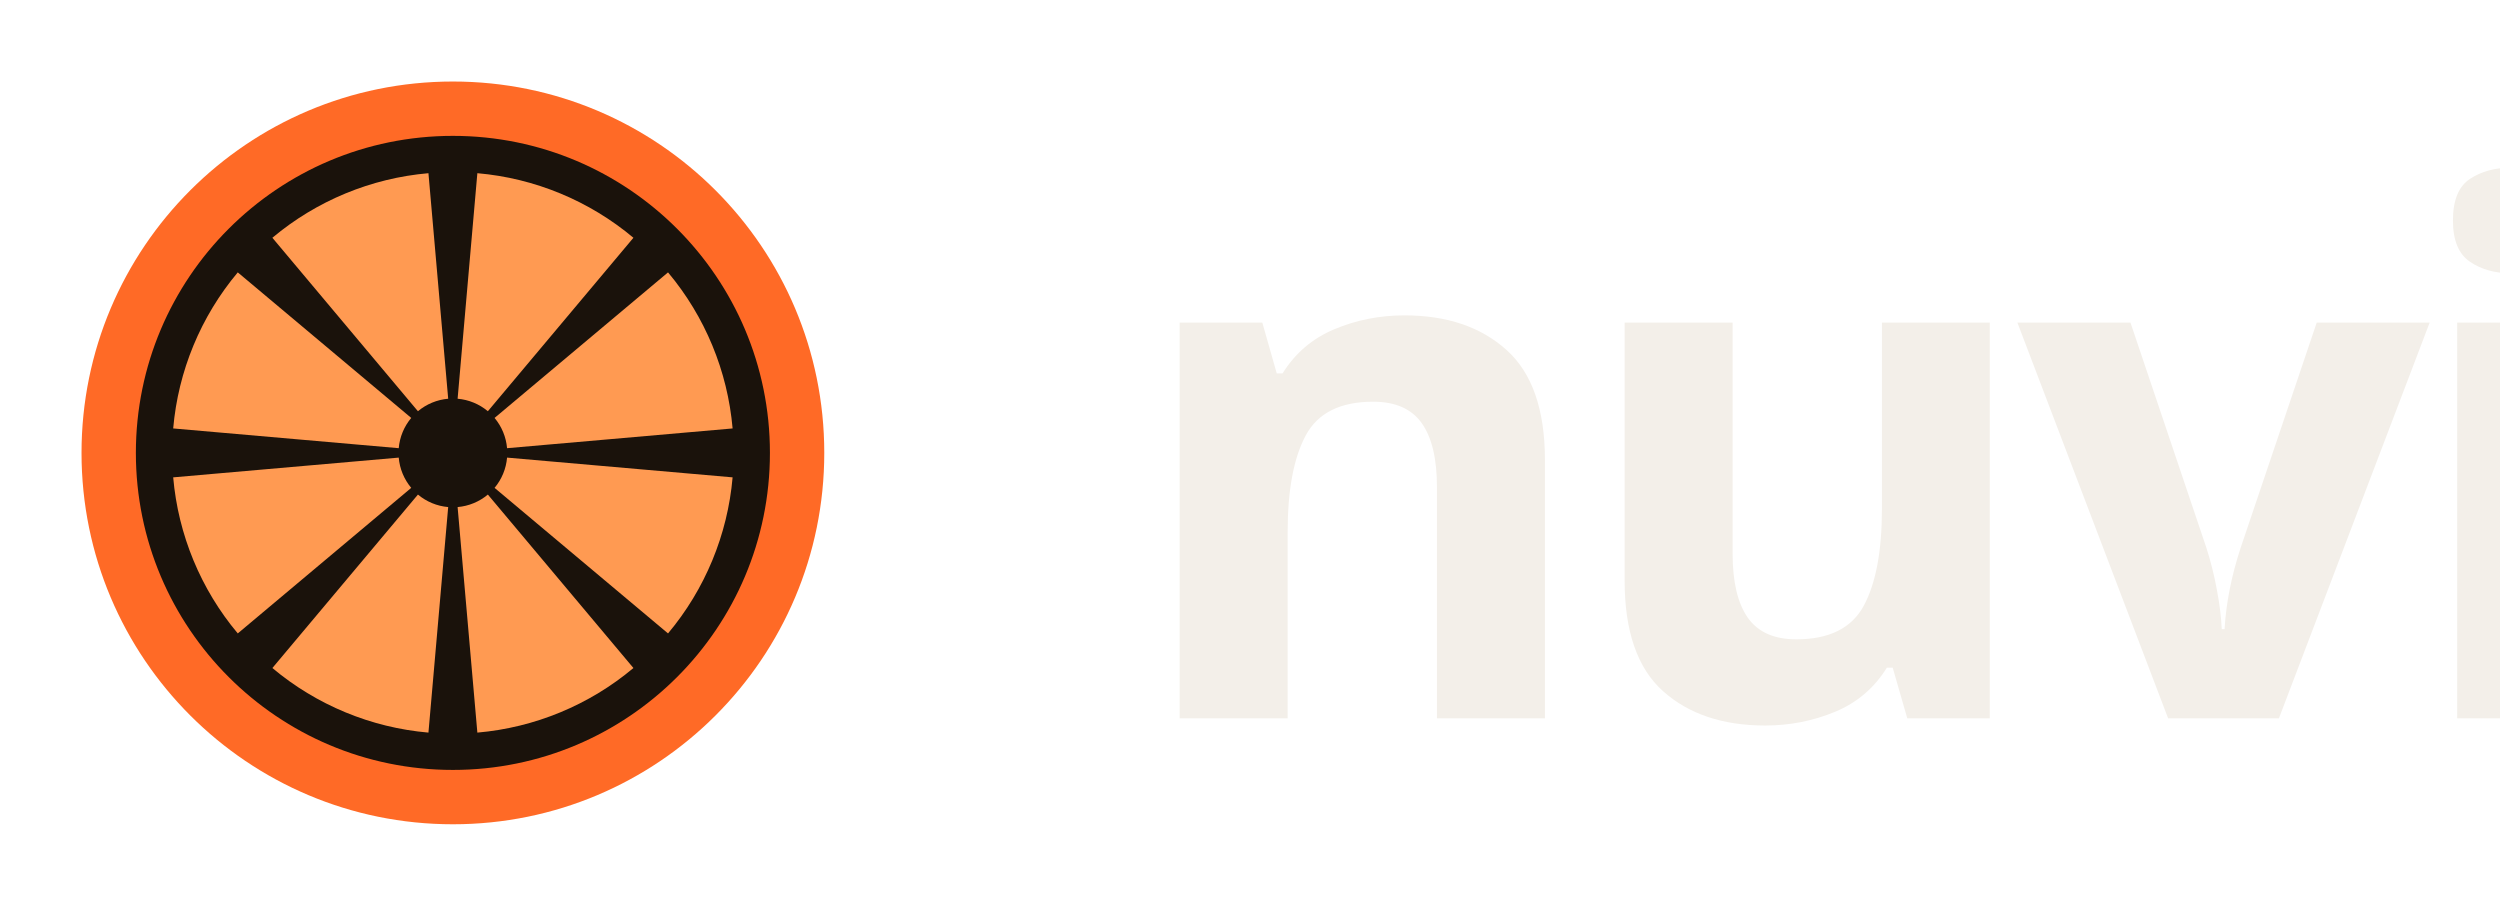
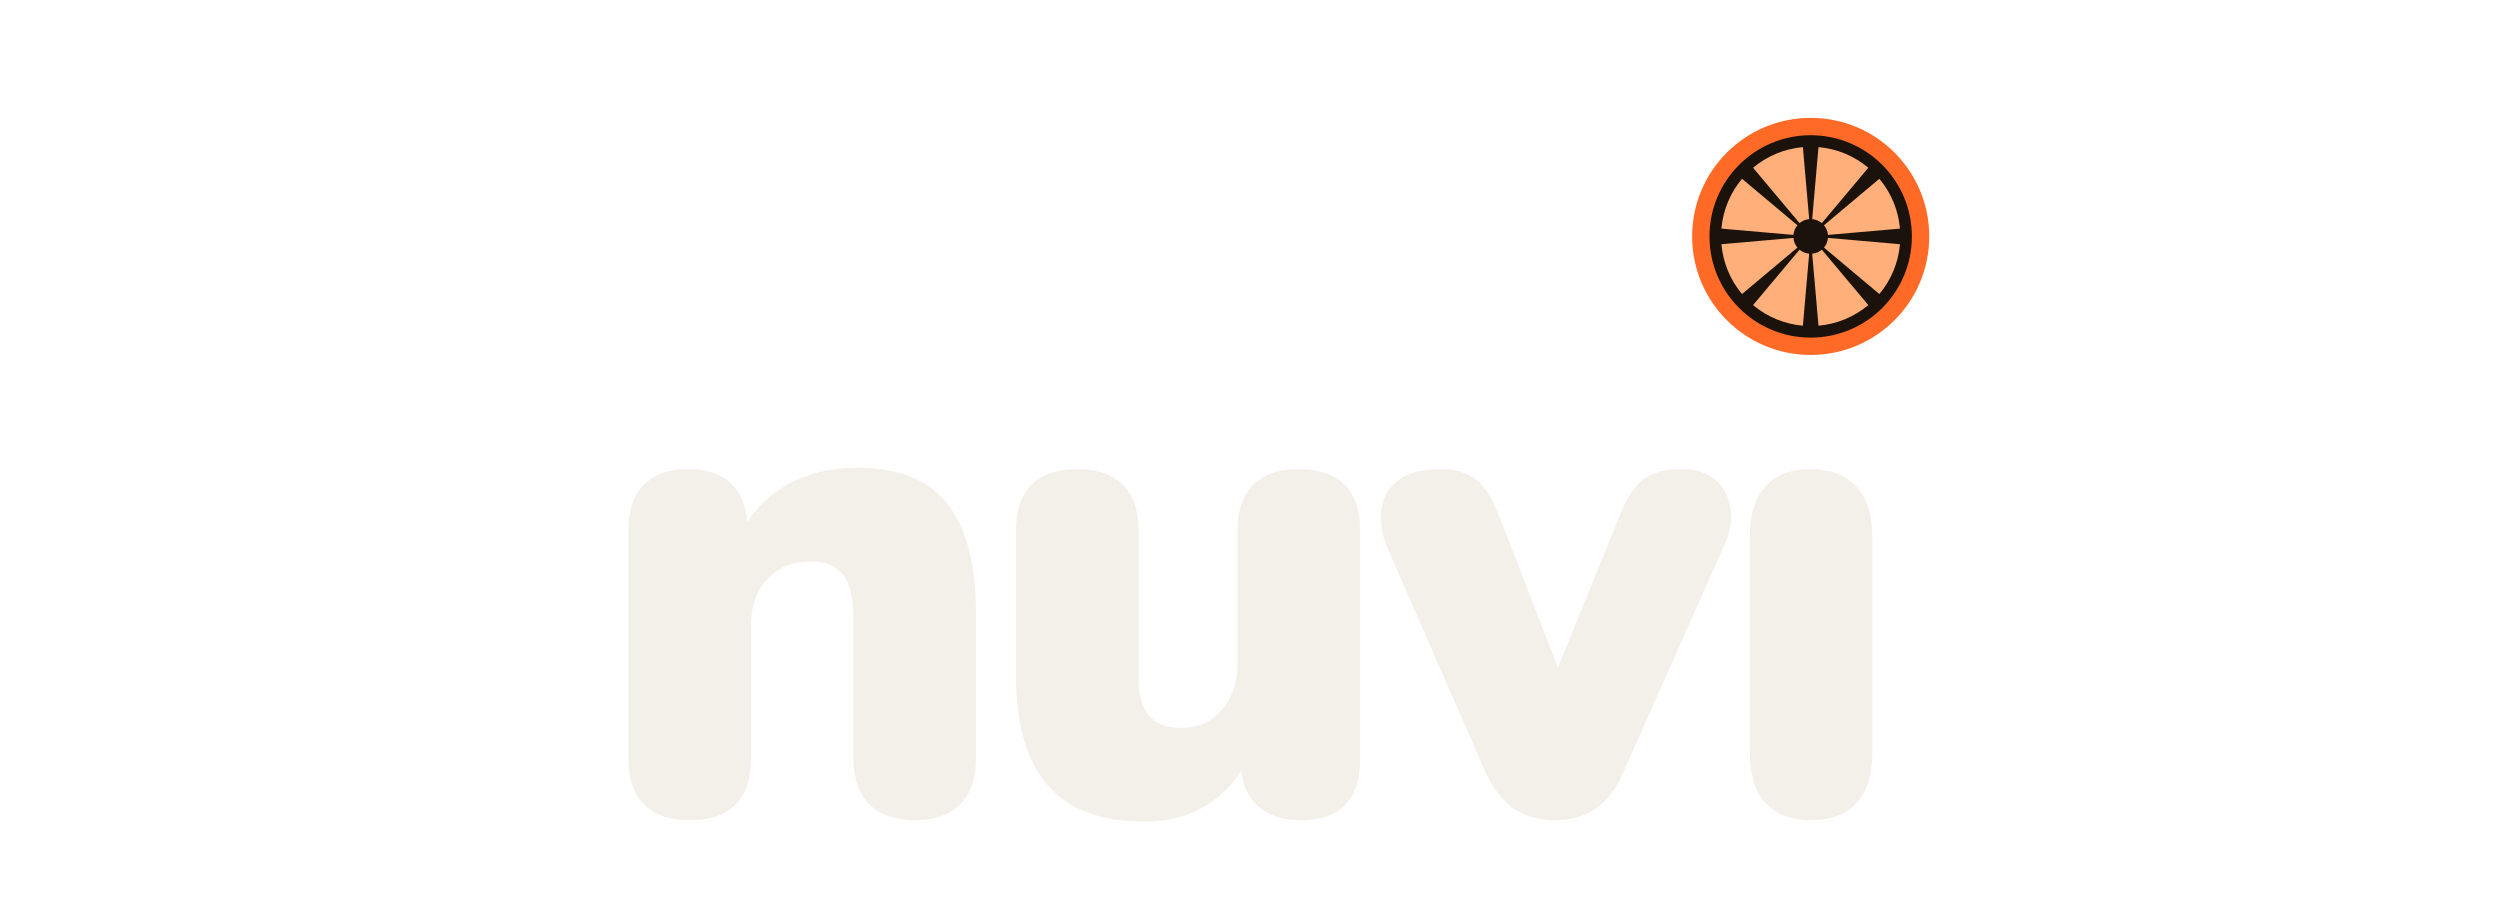
<svg xmlns="http://www.w3.org/2000/svg" viewBox="0 0 276 100" width="276" height="100" role="img" aria-label="Nuvi">
-   <circle cx="50" cy="50" r="41" fill="#FF6A26" />
-   <circle cx="50" cy="50" r="35" fill="#1A120B" />
-   <g fill="#FF9A52">
-     <path d="M50.52 44.02 L52.70 19.12 A31 31 0 0 1 69.93 26.25 L53.86 45.40 A6 6 0 0 0 50.52 44.02 Z" />
-     <path d="M54.60 46.14 L73.75 30.07 A31 31 0 0 1 80.88 47.30 L55.98 49.48 A6 6 0 0 0 54.60 46.14 Z" />
-     <path d="M55.98 50.52 L80.88 52.70 A31 31 0 0 1 73.75 69.93 L54.60 53.86 A6 6 0 0 0 55.98 50.52 Z" />
-     <path d="M53.86 54.60 L69.93 73.75 A31 31 0 0 1 52.70 80.88 L50.52 55.98 A6 6 0 0 0 53.86 54.60 Z" />
-     <path d="M49.48 55.98 L47.30 80.88 A31 31 0 0 1 30.07 73.75 L46.14 54.60 A6 6 0 0 0 49.48 55.98 Z" />
-     <path d="M45.40 53.86 L26.25 69.93 A31 31 0 0 1 19.12 52.70 L44.02 50.52 A6 6 0 0 0 45.40 53.86 Z" />
-     <path d="M44.02 49.48 L19.12 47.30 A31 31 0 0 1 26.25 30.07 L45.40 46.14 A6 6 0 0 0 44.02 49.48 Z" />
-     <path d="M46.14 45.40 L30.07 26.25 A31 31 0 0 1 47.30 19.12 L49.48 44.02 A6 6 0 0 0 46.14 45.40 Z" />
-   </g>
-   <text x="124" y="79.3" font-family="Nunito, 'Nunito Black', ui-rounded, sans-serif" font-weight="900" font-size="80" letter-spacing="-3.2" fill="#F3EFE9">nuvi</text>
+   <path d="M76.06 90.55Q72.87 90.55 71.12 88.8Q69.37 87.05 69.37 83.71V58.55Q69.37 55.28 71.08 53.53Q72.79 51.79 75.98 51.79Q79.18 51.79 80.85 53.53Q82.52 55.28 82.52 58.55V62.12L81.68 59.01Q83.51 55.43 86.89 53.53Q90.27 51.63 94.6 51.63Q99.09 51.63 101.98 53.34Q104.86 55.05 106.31 58.66Q107.75 62.27 107.75 67.75V83.71Q107.75 87.05 106 88.8Q104.26 90.55 100.99 90.55Q97.72 90.55 95.97 88.8Q94.22 87.05 94.22 83.71V68.28Q94.22 64.86 93.05 63.41Q91.87 61.97 89.59 61.97Q86.55 61.97 84.72 63.91Q82.9 65.85 82.9 69.11V83.71Q82.9 90.55 76.06 90.55Z M126.37 90.7Q121.51 90.7 118.39 88.91Q115.28 87.13 113.72 83.55Q112.16 79.98 112.16 74.51V58.55Q112.16 55.21 113.91 53.5Q115.66 51.79 118.92 51.79Q122.19 51.79 123.94 53.5Q125.69 55.21 125.69 58.55V74.89Q125.69 77.63 126.83 78.99Q127.97 80.36 130.4 80.36Q133.14 80.36 134.88 78.39Q136.63 76.41 136.63 73.14V58.55Q136.63 55.21 138.38 53.5Q140.13 51.79 143.4 51.79Q146.66 51.79 148.41 53.5Q150.16 55.21 150.16 58.55V83.71Q150.16 90.55 143.62 90.55Q140.43 90.55 138.68 88.8Q136.94 87.05 136.94 83.71V79.3L138.15 83.02Q136.48 86.75 133.48 88.72Q130.48 90.7 126.37 90.7Z M171.59 90.55Q168.93 90.55 167.07 89.22Q165.21 87.89 163.99 85.23L153.12 60.37Q152.21 58.09 152.52 56.12Q152.82 54.14 154.45 52.96Q156.09 51.79 158.98 51.79Q161.41 51.79 162.89 52.89Q164.37 53.99 165.59 57.18L173.26 76.94H170.68L178.74 57.11Q179.95 53.99 181.47 52.89Q182.99 51.79 185.65 51.79Q187.93 51.79 189.34 52.96Q190.74 54.14 191.05 56.12Q191.35 58.09 190.29 60.37L179.19 85.3Q178.05 87.96 176.19 89.25Q174.33 90.55 171.59 90.55Z M199.86 90.55Q196.67 90.55 194.92 88.65Q193.18 86.75 193.18 83.17V59.16Q193.18 55.59 194.92 53.69Q196.67 51.79 199.86 51.79Q203.13 51.79 204.92 53.69Q206.7 55.59 206.7 59.16V83.17Q206.7 86.75 204.96 88.65Q203.21 90.55 199.86 90.55Z" fill="#F3EFE9" />
+   <svg x="183.94" y="10.14" width="31.92" height="31.92" viewBox="0 0 100 100">
+     <circle cx="50" cy="50" r="41" fill="#FF6A26" />
+     <circle cx="50" cy="50" r="35" fill="#1A120B" />
+     <g fill="#FFB07A">
+       <path d="M50.52 44.02 L52.70 19.12 A31 31 0 0 1 69.93 26.25 L53.86 45.40 A6 6 0 0 0 50.52 44.02 Z" />
+       <path d="M54.60 46.14 L73.75 30.07 A31 31 0 0 1 80.88 47.30 L55.98 49.48 A6 6 0 0 0 54.60 46.14 Z" />
+       <path d="M55.98 50.52 L80.88 52.70 A31 31 0 0 1 73.75 69.93 L54.60 53.86 A6 6 0 0 0 55.98 50.52 Z" />
+       <path d="M53.86 54.60 L69.93 73.75 A31 31 0 0 1 52.70 80.88 L50.52 55.98 A6 6 0 0 0 53.86 54.60 Z" />
+       <path d="M49.48 55.98 L47.30 80.88 A31 31 0 0 1 30.07 73.75 L46.14 54.60 A6 6 0 0 0 49.48 55.98 Z" />
+       <path d="M45.40 53.86 L26.25 69.93 A31 31 0 0 1 19.12 52.70 L44.02 50.52 A6 6 0 0 0 45.40 53.86 Z" />
+       <path d="M44.02 49.48 L19.12 47.30 A31 31 0 0 1 26.25 30.07 L45.40 46.14 A6 6 0 0 0 44.02 49.48 Z" />
+       <path d="M46.14 45.40 L30.07 26.25 A31 31 0 0 1 47.30 19.12 L49.48 44.02 A6 6 0 0 0 46.14 45.40 Z" />
+     </g>
+   </svg>
</svg>
